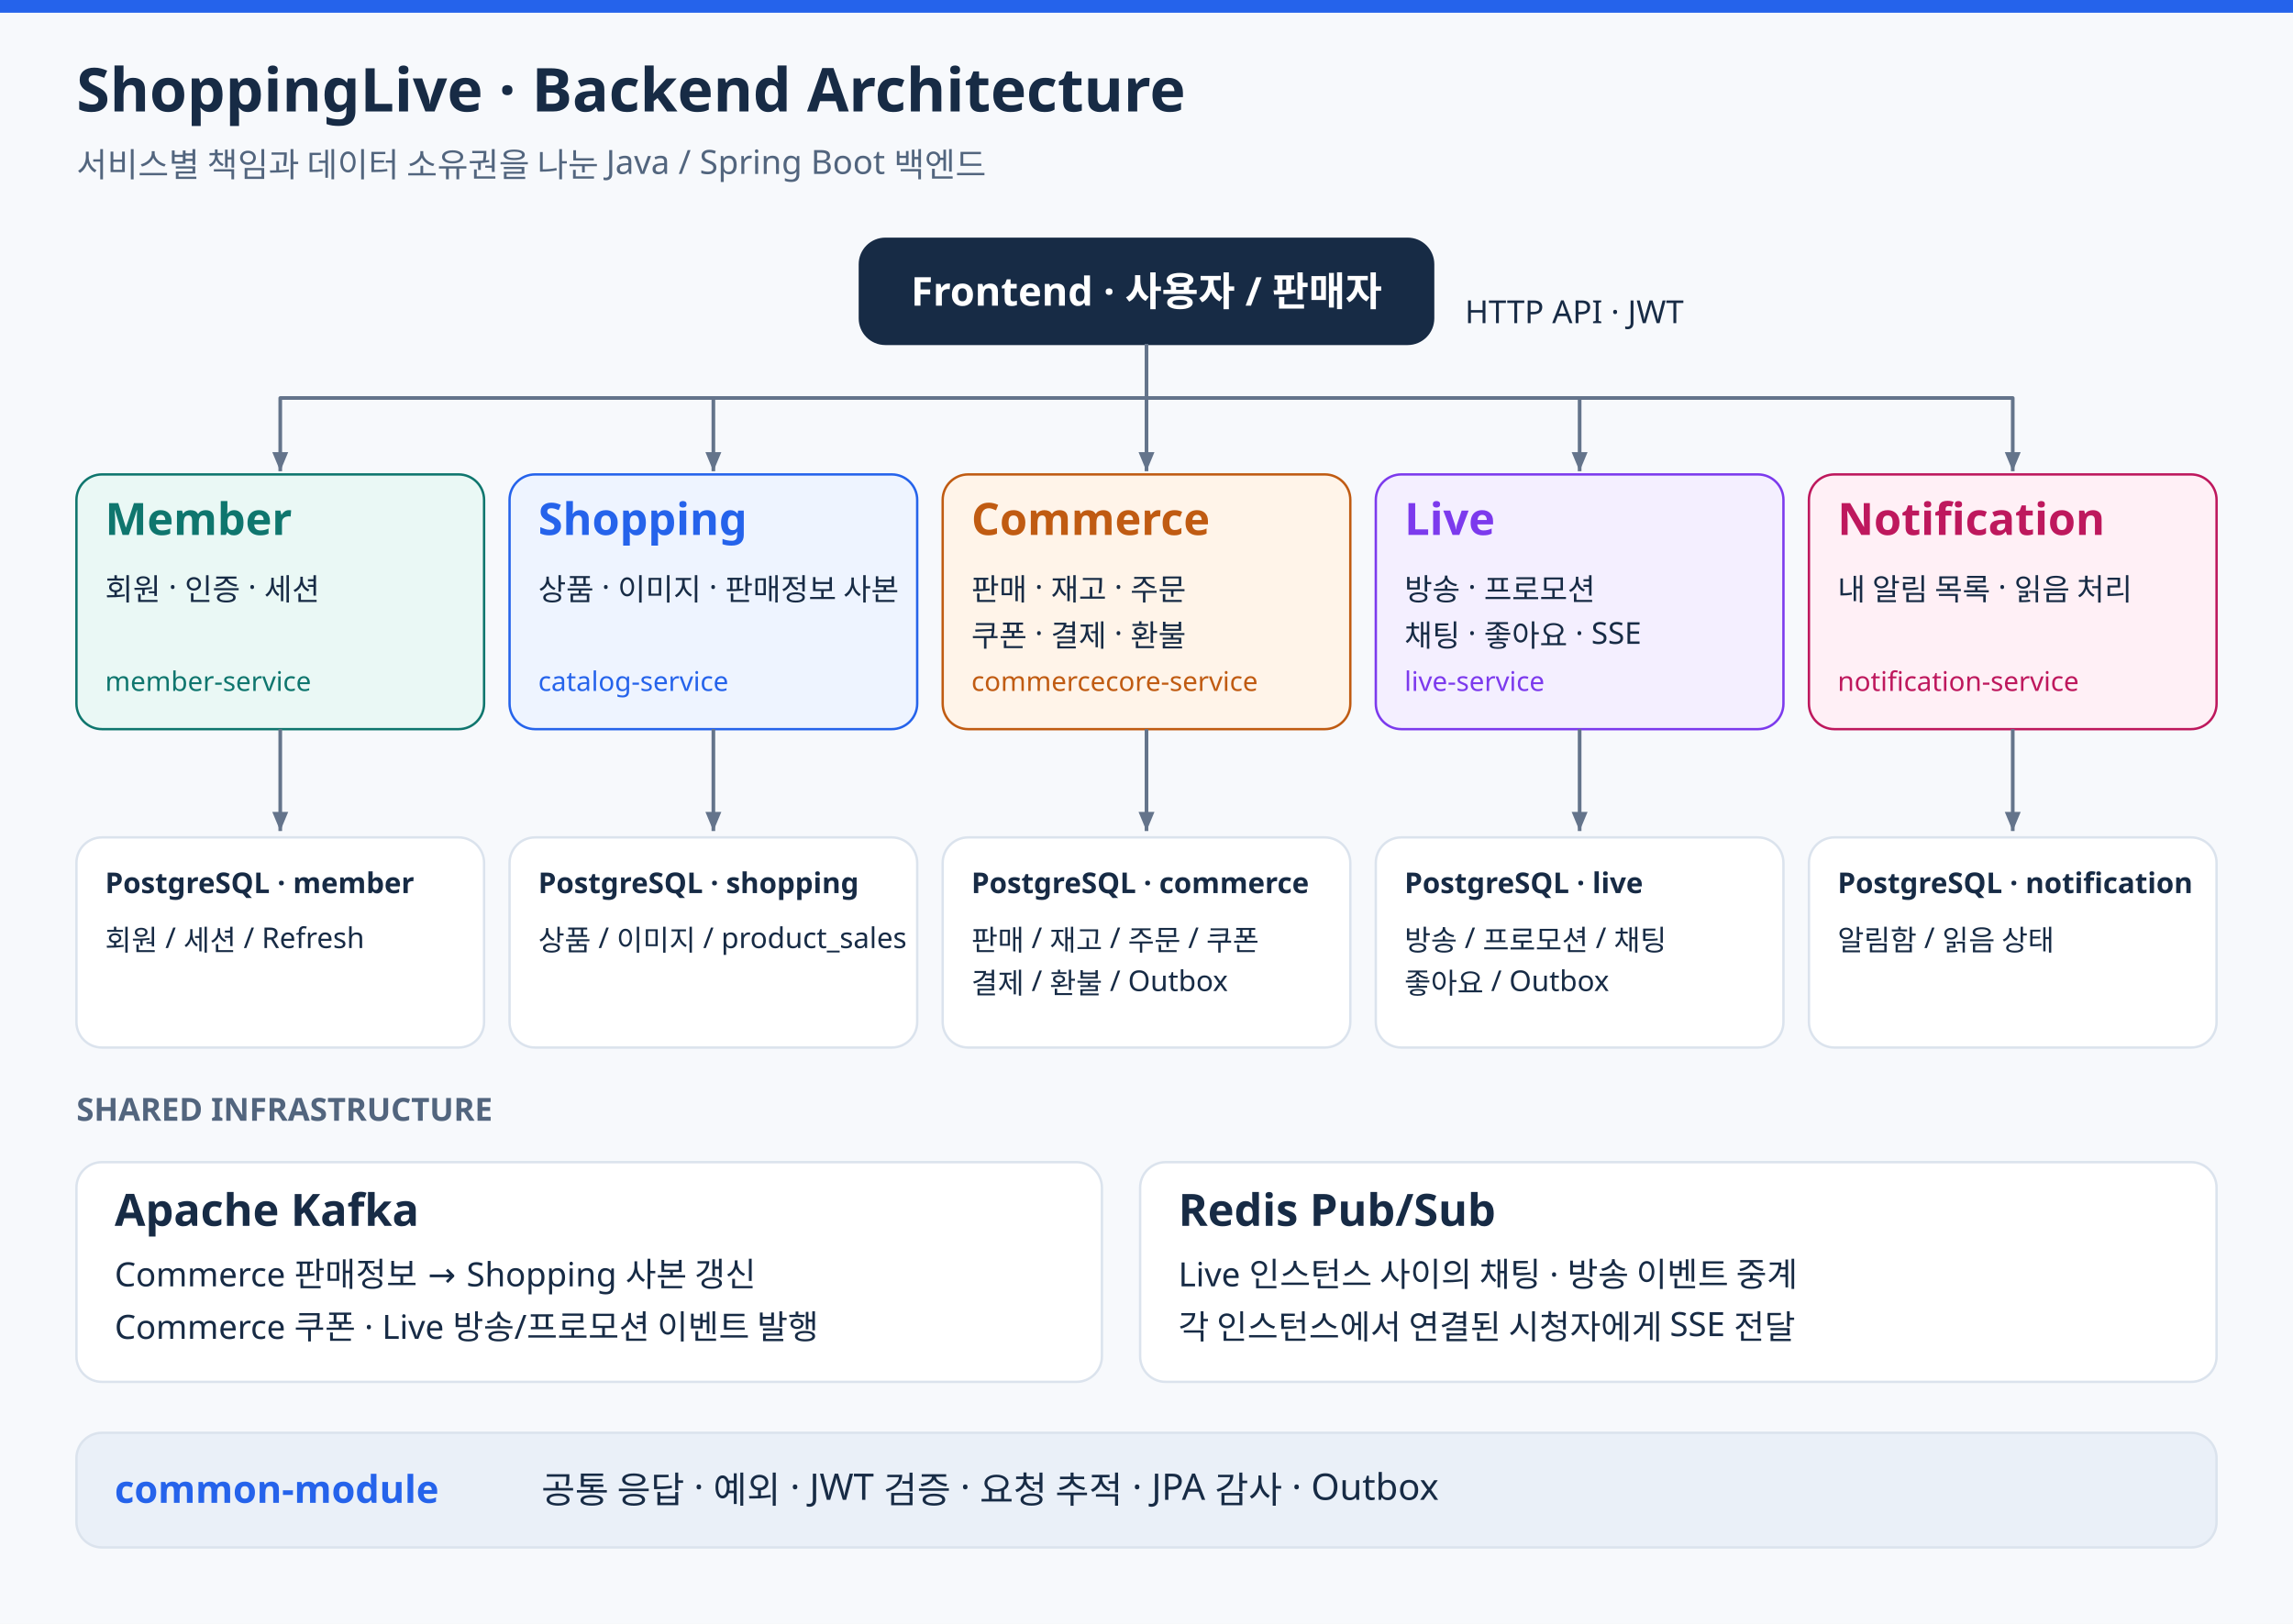
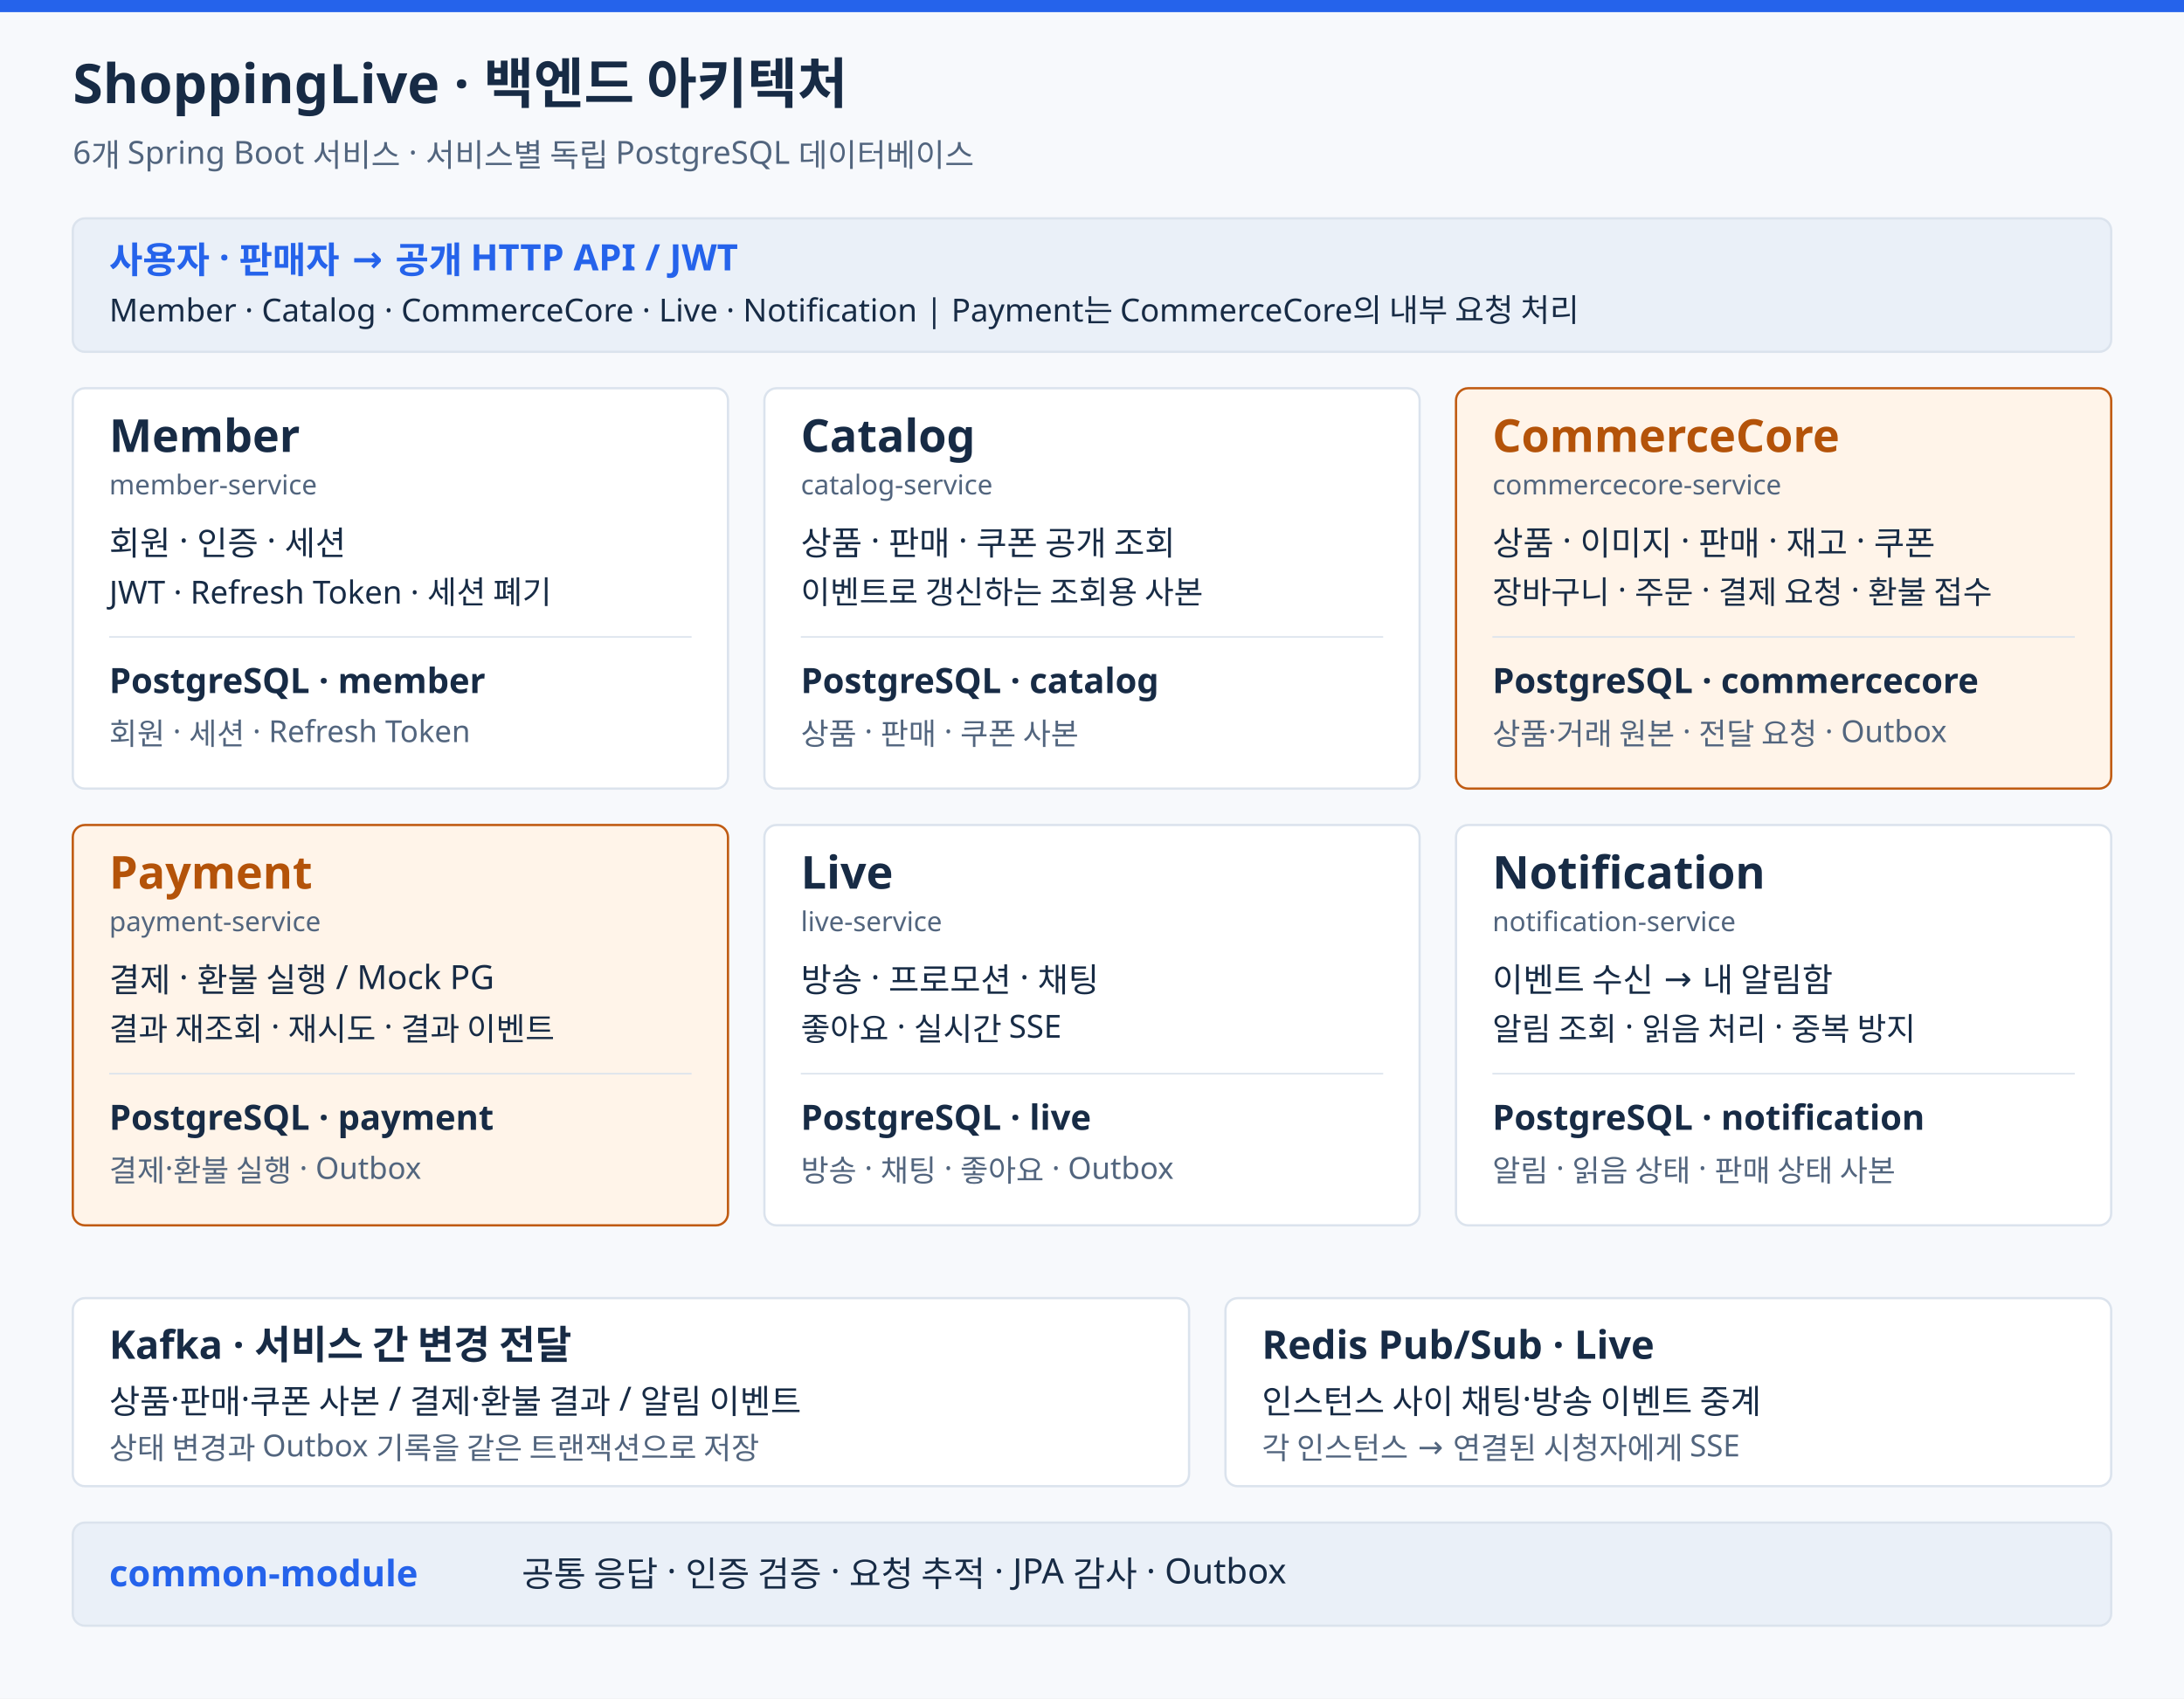
- <svg xmlns="http://www.w3.org/2000/svg" width="1440" height="1020" viewBox="0 0 1440 1020" role="img" aria-labelledby="title desc">
+ <svg xmlns="http://www.w3.org/2000/svg" width="1440" height="1120" viewBox="0 0 1440 1120" role="img" aria-labelledby="backend-architecture-title backend-architecture-desc" id="backend-architecture-root">
  <defs>
-     <marker id="arrow" markerWidth="9" markerHeight="9" refX="8" refY="4.5" orient="auto">
-       <path d="M0 0 L9 4.5 L0 9 Z" fill="#64748b" />
+     <style>#backend-architecture-root text { font-family:"Apple SD Gothic Neo","Noto Sans KR",sans-serif }</style>
+     <marker id="backend-architecture-http" markerWidth="8" markerHeight="8" refX="7" refY="4" orient="auto">
+       <path d="M0 0 L8 4 L0 8 Z" fill="#2563eb" />
    </marker>
-     <marker id="event" markerWidth="9" markerHeight="9" refX="8" refY="4.5" orient="auto">
-       <path d="M0 0 L9 4.5 L0 9 Z" fill="#b45309" />
+     <marker id="backend-architecture-event" markerWidth="8" markerHeight="8" refX="7" refY="4" orient="auto">
+       <path d="M0 0 L8 4 L0 8 Z" fill="#b45309" />
    </marker>
  </defs>
-   <style>text{font-family:"Apple SD Gothic Neo","Noto Sans KR",sans-serif;fill:#172b45} .muted{fill:#52657e} .title{font-weight:700} .mono{font-family:Menlo,monospace}</style>
-   <rect width="1440" height="1020" fill="#f7f9fc" />
-   <rect x="0" y="0" width="1440" height="8" fill="#2563eb" />
-   <text x="48" y="70" font-size="38" class="title">ShoppingLive · Backend Architecture</text>
-   <text x="48" y="111" font-size="21" class="muted">서비스별 책임과 데이터 소유권을 나눈 Java / Spring Boot 백엔드</text>
-   <rect x="540" y="150" width="360" height="66" rx="16" fill="#172b45" stroke="#172b45" stroke-width="1.5" />
-   <text x="720" y="192" font-size="25" text-anchor="middle" style="fill:#ffffff" class="title">Frontend · 사용자 / 판매자</text>
-   <path d="M720 216 V250 H176 V296" fill="none" stroke="#64748b" stroke-width="2.3" stroke-linejoin="round" />
-   <polygon points="176.0,296.0 171.0,284.0 181.0,284.0" fill="#64748b" />
-   <path d="M720 250 H448 V296" fill="none" stroke="#64748b" stroke-width="2.3" stroke-linejoin="round" />
-   <polygon points="448.0,296.0 443.0,284.0 453.0,284.0" fill="#64748b" />
-   <path d="M720 250 V296" fill="none" stroke="#64748b" stroke-width="2.3" stroke-linejoin="round" />
-   <polygon points="720.0,296.0 715.0,284.0 725.0,284.0" fill="#64748b" />
-   <path d="M720 250 H992 V296" fill="none" stroke="#64748b" stroke-width="2.3" stroke-linejoin="round" />
-   <polygon points="992.0,296.0 987.0,284.0 997.0,284.0" fill="#64748b" />
-   <path d="M992 250 H1264 V296" fill="none" stroke="#64748b" stroke-width="2.3" stroke-linejoin="round" />
-   <polygon points="1264.0,296.0 1259.0,284.0 1269.0,284.0" fill="#64748b" />
-   <text x="920" y="203" font-size="20" text-anchor="start">HTTP API · JWT</text>
-   <rect x="48" y="298" width="256" height="160" rx="16" fill="#eaf8f5" stroke="#0f766e" stroke-width="1.5" />
-   <text x="66" y="336" font-size="28" text-anchor="start" style="fill:#0f766e" class="title">Member</text>
-   <text x="66" y="377" font-size="19" text-anchor="start">회원 · 인증 · 세션</text>
-   <text x="66" y="434" font-size="17" text-anchor="start" style="fill:#0f766e">member-service</text>
-   <path d="M176 458 V522" fill="none" stroke="#64748b" stroke-width="2.3" stroke-linejoin="round" />
-   <polygon points="176.0,522.0 171.0,510.0 181.0,510.0" fill="#64748b" />
-   <rect x="48" y="526" width="256" height="132" rx="16" fill="#fff" stroke="#dbe3ed" stroke-width="1.5" />
-   <text x="66" y="561" font-size="18" text-anchor="start" class="title">PostgreSQL · member</text>
-   <text x="66" y="597" font-size="18" text-anchor="start">회원 / 세션 / Refresh</text>
-   <rect x="320" y="298" width="256" height="160" rx="16" fill="#eef4ff" stroke="#2563eb" stroke-width="1.5" />
-   <text x="338" y="336" font-size="28" text-anchor="start" style="fill:#2563eb" class="title">Shopping</text>
-   <text x="338" y="377" font-size="19" text-anchor="start">상품 · 이미지 · 판매정보 사본</text>
-   <text x="338" y="434" font-size="17" text-anchor="start" style="fill:#2563eb">catalog-service</text>
-   <path d="M448 458 V522" fill="none" stroke="#64748b" stroke-width="2.3" stroke-linejoin="round" />
-   <polygon points="448.0,522.0 443.0,510.0 453.0,510.0" fill="#64748b" />
-   <rect x="320" y="526" width="256" height="132" rx="16" fill="#fff" stroke="#dbe3ed" stroke-width="1.5" />
-   <text x="338" y="561" font-size="18" text-anchor="start" class="title">PostgreSQL · shopping</text>
-   <text x="338" y="597" font-size="18" text-anchor="start">상품 / 이미지 / product_sales</text>
-   <rect x="592" y="298" width="256" height="160" rx="16" fill="#fff4e9" stroke="#c05b12" stroke-width="1.5" />
-   <text x="610" y="336" font-size="28" text-anchor="start" style="fill:#c05b12" class="title">Commerce</text>
-   <text x="610" y="377" font-size="19" text-anchor="start">판매 · 재고 · 주문</text>
-   <text x="610" y="406" font-size="19" text-anchor="start">쿠폰 · 결제 · 환불</text>
-   <text x="610" y="434" font-size="17" text-anchor="start" style="fill:#c05b12">commercecore-service</text>
-   <path d="M720 458 V522" fill="none" stroke="#64748b" stroke-width="2.3" stroke-linejoin="round" />
-   <polygon points="720.0,522.0 715.0,510.0 725.0,510.0" fill="#64748b" />
-   <rect x="592" y="526" width="256" height="132" rx="16" fill="#fff" stroke="#dbe3ed" stroke-width="1.5" />
-   <text x="610" y="561" font-size="18" text-anchor="start" class="title">PostgreSQL · commerce</text>
-   <text x="610" y="597" font-size="18" text-anchor="start">판매 / 재고 / 주문 / 쿠폰</text>
-   <text x="610" y="624" font-size="18" text-anchor="start">결제 / 환불 / Outbox</text>
-   <rect x="864" y="298" width="256" height="160" rx="16" fill="#f4efff" stroke="#7c3aed" stroke-width="1.5" />
-   <text x="882" y="336" font-size="28" text-anchor="start" style="fill:#7c3aed" class="title">Live</text>
-   <text x="882" y="377" font-size="19" text-anchor="start">방송 · 프로모션</text>
-   <text x="882" y="406" font-size="19" text-anchor="start">채팅 · 좋아요 · SSE</text>
-   <text x="882" y="434" font-size="17" text-anchor="start" style="fill:#7c3aed">live-service</text>
-   <path d="M992 458 V522" fill="none" stroke="#64748b" stroke-width="2.3" stroke-linejoin="round" />
-   <polygon points="992.0,522.0 987.0,510.0 997.0,510.0" fill="#64748b" />
-   <rect x="864" y="526" width="256" height="132" rx="16" fill="#fff" stroke="#dbe3ed" stroke-width="1.5" />
-   <text x="882" y="561" font-size="18" text-anchor="start" class="title">PostgreSQL · live</text>
-   <text x="882" y="597" font-size="18" text-anchor="start">방송 / 프로모션 / 채팅</text>
-   <text x="882" y="624" font-size="18" text-anchor="start">좋아요 / Outbox</text>
-   <rect x="1136" y="298" width="256" height="160" rx="16" fill="#fff0f6" stroke="#be185d" stroke-width="1.5" />
-   <text x="1154" y="336" font-size="28" text-anchor="start" style="fill:#be185d" class="title">Notification</text>
-   <text x="1154" y="377" font-size="19" text-anchor="start">내 알림 목록 · 읽음 처리</text>
-   <text x="1154" y="434" font-size="17" text-anchor="start" style="fill:#be185d">notification-service</text>
-   <path d="M1264 458 V522" fill="none" stroke="#64748b" stroke-width="2.3" stroke-linejoin="round" />
-   <polygon points="1264.0,522.0 1259.0,510.0 1269.0,510.0" fill="#64748b" />
-   <rect x="1136" y="526" width="256" height="132" rx="16" fill="#fff" stroke="#dbe3ed" stroke-width="1.5" />
-   <text x="1154" y="561" font-size="18" text-anchor="start" class="title">PostgreSQL · notification</text>
-   <text x="1154" y="597" font-size="18" text-anchor="start">알림함 / 읽음 상태</text>
-   <text x="48" y="704" font-size="20" text-anchor="start" style="fill:#52657e" class="title">SHARED INFRASTRUCTURE</text>
-   <rect x="48" y="730" width="644" height="138" rx="16" fill="#fff" stroke="#dbe3ed" stroke-width="1.5" />
-   <text x="72" y="770" font-size="28" text-anchor="start" class="title">Apache Kafka</text>
-   <text x="72" y="808" font-size="21" text-anchor="start">Commerce 판매정보 → Shopping 사본 갱신</text>
-   <text x="72" y="841" font-size="21" text-anchor="start">Commerce 쿠폰 · Live 방송/프로모션 이벤트 발행</text>
-   <rect x="716" y="730" width="676" height="138" rx="16" fill="#fff" stroke="#dbe3ed" stroke-width="1.5" />
-   <text x="740" y="770" font-size="28" text-anchor="start" class="title">Redis Pub/Sub</text>
-   <text x="740" y="808" font-size="21" text-anchor="start">Live 인스턴스 사이의 채팅 · 방송 이벤트 중계</text>
-   <text x="740" y="841" font-size="21" text-anchor="start">각 인스턴스에서 연결된 시청자에게 SSE 전달</text>
-   <rect x="48" y="900" width="1344" height="72" rx="16" fill="#eaf0f8" stroke="#dbe3ed" stroke-width="1.5" />
-   <text x="72" y="944" font-size="24" text-anchor="start" style="fill:#2563eb" class="title">common-module</text>
-   <text x="340" y="944" font-size="23" text-anchor="start">공통 응답 · 예외 · JWT 검증 · 요청 추적 · JPA 감사 · Outbox</text>
+   <style>text{font-family:"Apple SD Gothic Neo","Noto Sans KR",sans-serif}</style>
+   <rect width="1440" height="1120" fill="#f7f9fc" />
+   <rect width="1440" height="8" fill="#2563eb" />
+   <text x="48" y="68" font-size="36" fill="#172b45" font-weight="700" text-anchor="start">ShoppingLive · 백엔드 아키텍처</text>
+   <text x="48" y="108" font-size="21" fill="#52657e" font-weight="400" text-anchor="start">6개 Spring Boot 서비스 · 서비스별 독립 PostgreSQL 데이터베이스</text>
+   <rect x="48" y="144" width="1344" height="88" rx="8" fill="#eaf0f8" stroke="#dbe3ed" stroke-width="1.5" />
+   <text x="72" y="180" font-size="24" fill="#2563eb" font-weight="700" text-anchor="start">사용자 · 판매자 → 공개 HTTP API / JWT</text>
+   <text x="72" y="212" font-size="21" fill="#172b45" font-weight="400" text-anchor="start">Member · Catalog · CommerceCore · Live · Notification  |  Payment는 CommerceCore의 내부 요청 처리</text>
+   <rect x="48" y="256" width="432" height="264" rx="8" fill="#fff" stroke="#dbe3ed" stroke-width="1.5" />
+   <text x="72" y="298" font-size="30" fill="#172b45" font-weight="700" text-anchor="start">Member</text>
+   <text x="72" y="326" font-size="18" fill="#52657e" font-weight="400" text-anchor="start">member-service</text>
+   <text x="72" y="366" font-size="22" fill="#172b45" font-weight="400" text-anchor="start">회원 · 인증 · 세션</text>
+   <text x="72" y="398" font-size="21" fill="#172b45" font-weight="400" text-anchor="start">JWT · Refresh Token · 세션 폐기</text>
+   <path d="M72 420 H456" stroke="#dbe3ed" />
+   <text x="72" y="457" font-size="23" fill="#172b45" font-weight="700" text-anchor="start">PostgreSQL · member</text>
+   <text x="72" y="491" font-size="20" fill="#52657e" font-weight="400" text-anchor="start">회원 · 세션 · Refresh Token</text>
+   <rect x="504" y="256" width="432" height="264" rx="8" fill="#fff" stroke="#dbe3ed" stroke-width="1.5" />
+   <text x="528" y="298" font-size="30" fill="#172b45" font-weight="700" text-anchor="start">Catalog</text>
+   <text x="528" y="326" font-size="18" fill="#52657e" font-weight="400" text-anchor="start">catalog-service</text>
+   <text x="528" y="366" font-size="22" fill="#172b45" font-weight="400" text-anchor="start">상품 · 판매 · 쿠폰 공개 조회</text>
+   <text x="528" y="398" font-size="21" fill="#172b45" font-weight="400" text-anchor="start">이벤트로 갱신하는 조회용 사본</text>
+   <path d="M528 420 H912" stroke="#dbe3ed" />
+   <text x="528" y="457" font-size="23" fill="#172b45" font-weight="700" text-anchor="start">PostgreSQL · catalog</text>
+   <text x="528" y="491" font-size="20" fill="#52657e" font-weight="400" text-anchor="start">상품 · 판매 · 쿠폰 사본</text>
+   <rect x="960" y="256" width="432" height="264" rx="8" fill="#fff4e9" stroke="#c05b12" stroke-width="1.5" />
+   <text x="984" y="298" font-size="30" fill="#b45309" font-weight="700" text-anchor="start">CommerceCore</text>
+   <text x="984" y="326" font-size="18" fill="#52657e" font-weight="400" text-anchor="start">commercecore-service</text>
+   <text x="984" y="366" font-size="22" fill="#172b45" font-weight="400" text-anchor="start">상품 · 이미지 · 판매 · 재고 · 쿠폰</text>
+   <text x="984" y="398" font-size="21" fill="#172b45" font-weight="400" text-anchor="start">장바구니 · 주문 · 결제 요청 · 환불 접수</text>
+   <path d="M984 420 H1368" stroke="#dbe3ed" />
+   <text x="984" y="457" font-size="23" fill="#172b45" font-weight="700" text-anchor="start">PostgreSQL · commercecore</text>
+   <text x="984" y="491" font-size="20" fill="#52657e" font-weight="400" text-anchor="start">상품·거래 원본 · 전달 요청 · Outbox</text>
+   <rect x="48" y="544" width="432" height="264" rx="8" fill="#fff4e9" stroke="#c05b12" stroke-width="1.5" />
+   <text x="72" y="586" font-size="30" fill="#b45309" font-weight="700" text-anchor="start">Payment</text>
+   <text x="72" y="614" font-size="18" fill="#52657e" font-weight="400" text-anchor="start">payment-service</text>
+   <text x="72" y="654" font-size="22" fill="#172b45" font-weight="400" text-anchor="start">결제 · 환불 실행 / Mock PG</text>
+   <text x="72" y="686" font-size="21" fill="#172b45" font-weight="400" text-anchor="start">결과 재조회 · 재시도 · 결과 이벤트</text>
+   <path d="M72 708 H456" stroke="#dbe3ed" />
+   <text x="72" y="745" font-size="23" fill="#172b45" font-weight="700" text-anchor="start">PostgreSQL · payment</text>
+   <text x="72" y="779" font-size="20" fill="#52657e" font-weight="400" text-anchor="start">결제·환불 실행 · Outbox</text>
+   <rect x="504" y="544" width="432" height="264" rx="8" fill="#fff" stroke="#dbe3ed" stroke-width="1.5" />
+   <text x="528" y="586" font-size="30" fill="#172b45" font-weight="700" text-anchor="start">Live</text>
+   <text x="528" y="614" font-size="18" fill="#52657e" font-weight="400" text-anchor="start">live-service</text>
+   <text x="528" y="654" font-size="22" fill="#172b45" font-weight="400" text-anchor="start">방송 · 프로모션 · 채팅</text>
+   <text x="528" y="686" font-size="21" fill="#172b45" font-weight="400" text-anchor="start">좋아요 · 실시간 SSE</text>
+   <path d="M528 708 H912" stroke="#dbe3ed" />
+   <text x="528" y="745" font-size="23" fill="#172b45" font-weight="700" text-anchor="start">PostgreSQL · live</text>
+   <text x="528" y="779" font-size="20" fill="#52657e" font-weight="400" text-anchor="start">방송 · 채팅 · 좋아요 · Outbox</text>
+   <rect x="960" y="544" width="432" height="264" rx="8" fill="#fff" stroke="#dbe3ed" stroke-width="1.5" />
+   <text x="984" y="586" font-size="30" fill="#172b45" font-weight="700" text-anchor="start">Notification</text>
+   <text x="984" y="614" font-size="18" fill="#52657e" font-weight="400" text-anchor="start">notification-service</text>
+   <text x="984" y="654" font-size="22" fill="#172b45" font-weight="400" text-anchor="start">이벤트 수신 → 내 알림함</text>
+   <text x="984" y="686" font-size="21" fill="#172b45" font-weight="400" text-anchor="start">알림 조회 · 읽음 처리 · 중복 방지</text>
+   <path d="M984 708 H1368" stroke="#dbe3ed" />
+   <text x="984" y="745" font-size="23" fill="#172b45" font-weight="700" text-anchor="start">PostgreSQL · notification</text>
+   <text x="984" y="779" font-size="20" fill="#52657e" font-weight="400" text-anchor="start">알림 · 읽음 상태 · 판매 상태 사본</text>
+   <rect x="48" y="856" width="736" height="124" rx="8" fill="#fff" stroke="#dbe3ed" stroke-width="1.5" />
+   <text x="72" y="896" font-size="26" fill="#172b45" font-weight="700" text-anchor="start">Kafka · 서비스 간 변경 전달</text>
+   <text x="72" y="932" font-size="22" fill="#172b45" font-weight="400" text-anchor="start">상품·판매·쿠폰 사본 / 결제·환불 결과 / 알림 이벤트</text>
+   <text x="72" y="962" font-size="20" fill="#52657e" font-weight="400" text-anchor="start">상태 변경과 Outbox 기록을 같은 트랜잭션으로 저장</text>
+   <rect x="808" y="856" width="584" height="124" rx="8" fill="#fff" stroke="#dbe3ed" stroke-width="1.5" />
+   <text x="832" y="896" font-size="26" fill="#172b45" font-weight="700" text-anchor="start">Redis Pub/Sub · Live</text>
+   <text x="832" y="932" font-size="22" fill="#172b45" font-weight="400" text-anchor="start">인스턴스 사이 채팅·방송 이벤트 중계</text>
+   <text x="832" y="962" font-size="20" fill="#52657e" font-weight="400" text-anchor="start">각 인스턴스 → 연결된 시청자에게 SSE</text>
+   <rect x="48" y="1004" width="1344" height="68" rx="8" fill="#eaf0f8" stroke="#dbe3ed" stroke-width="1.5" />
+   <text x="72" y="1046" font-size="24" fill="#2563eb" font-weight="700" text-anchor="start">common-module</text>
+   <text x="344" y="1046" font-size="23" fill="#172b45" font-weight="400" text-anchor="start">공통 응답 · 인증 검증 · 요청 추적 · JPA 감사 · Outbox</text>
</svg>
